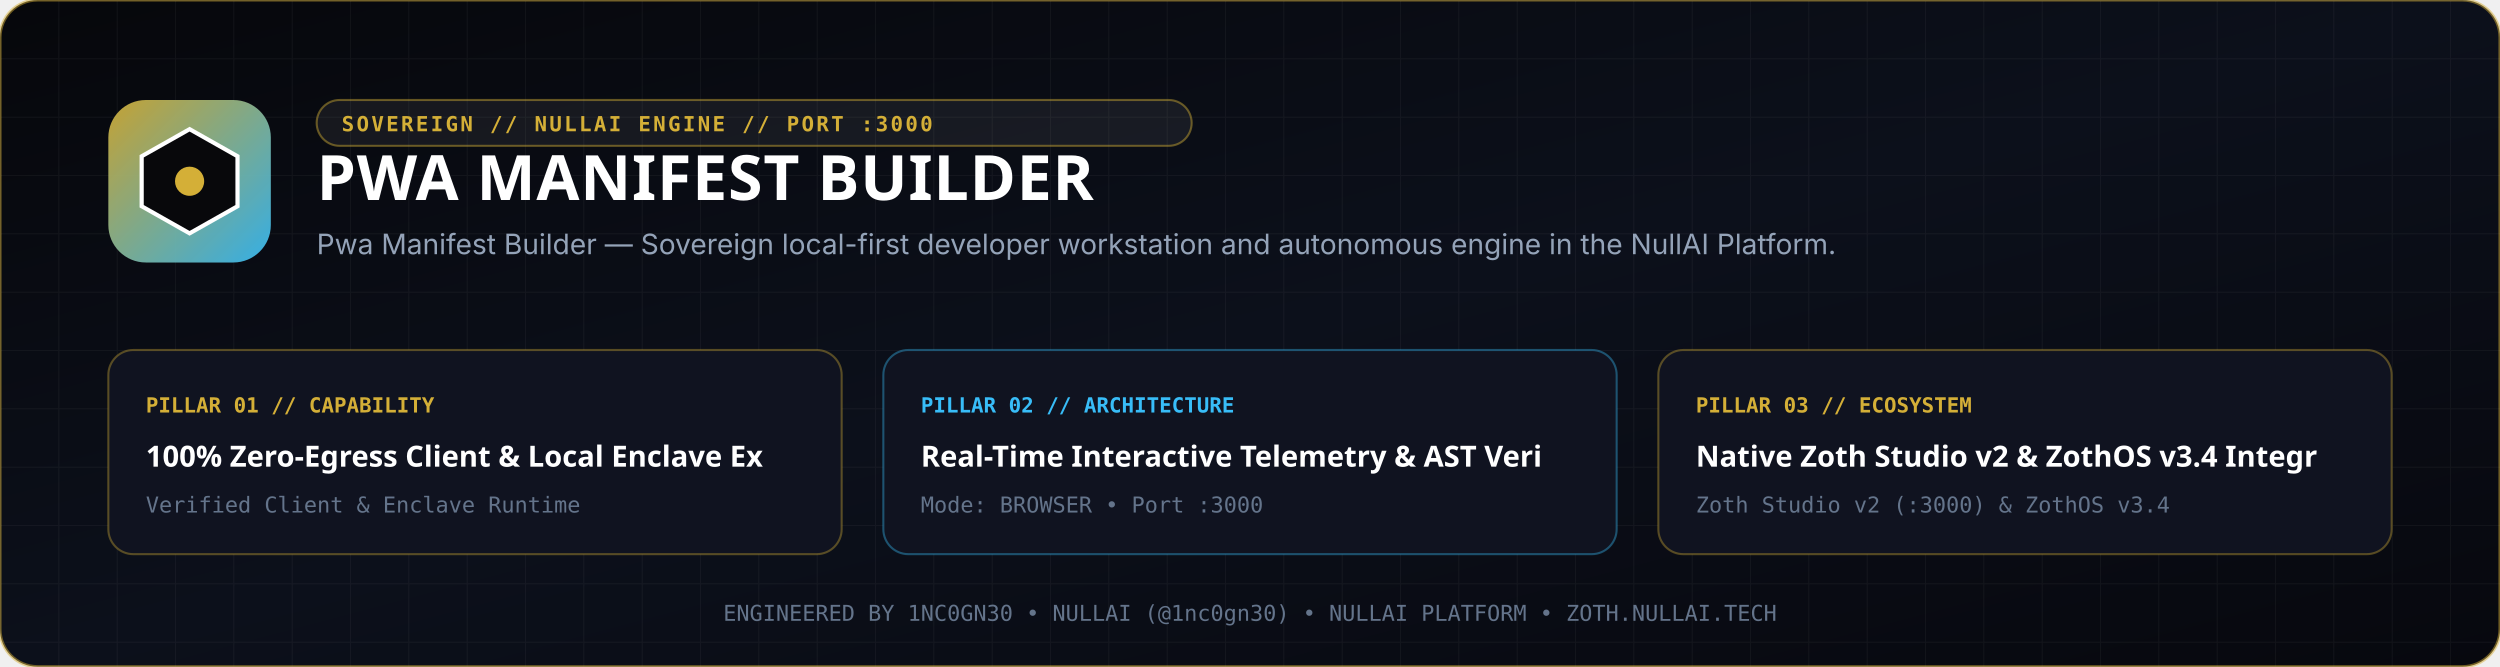
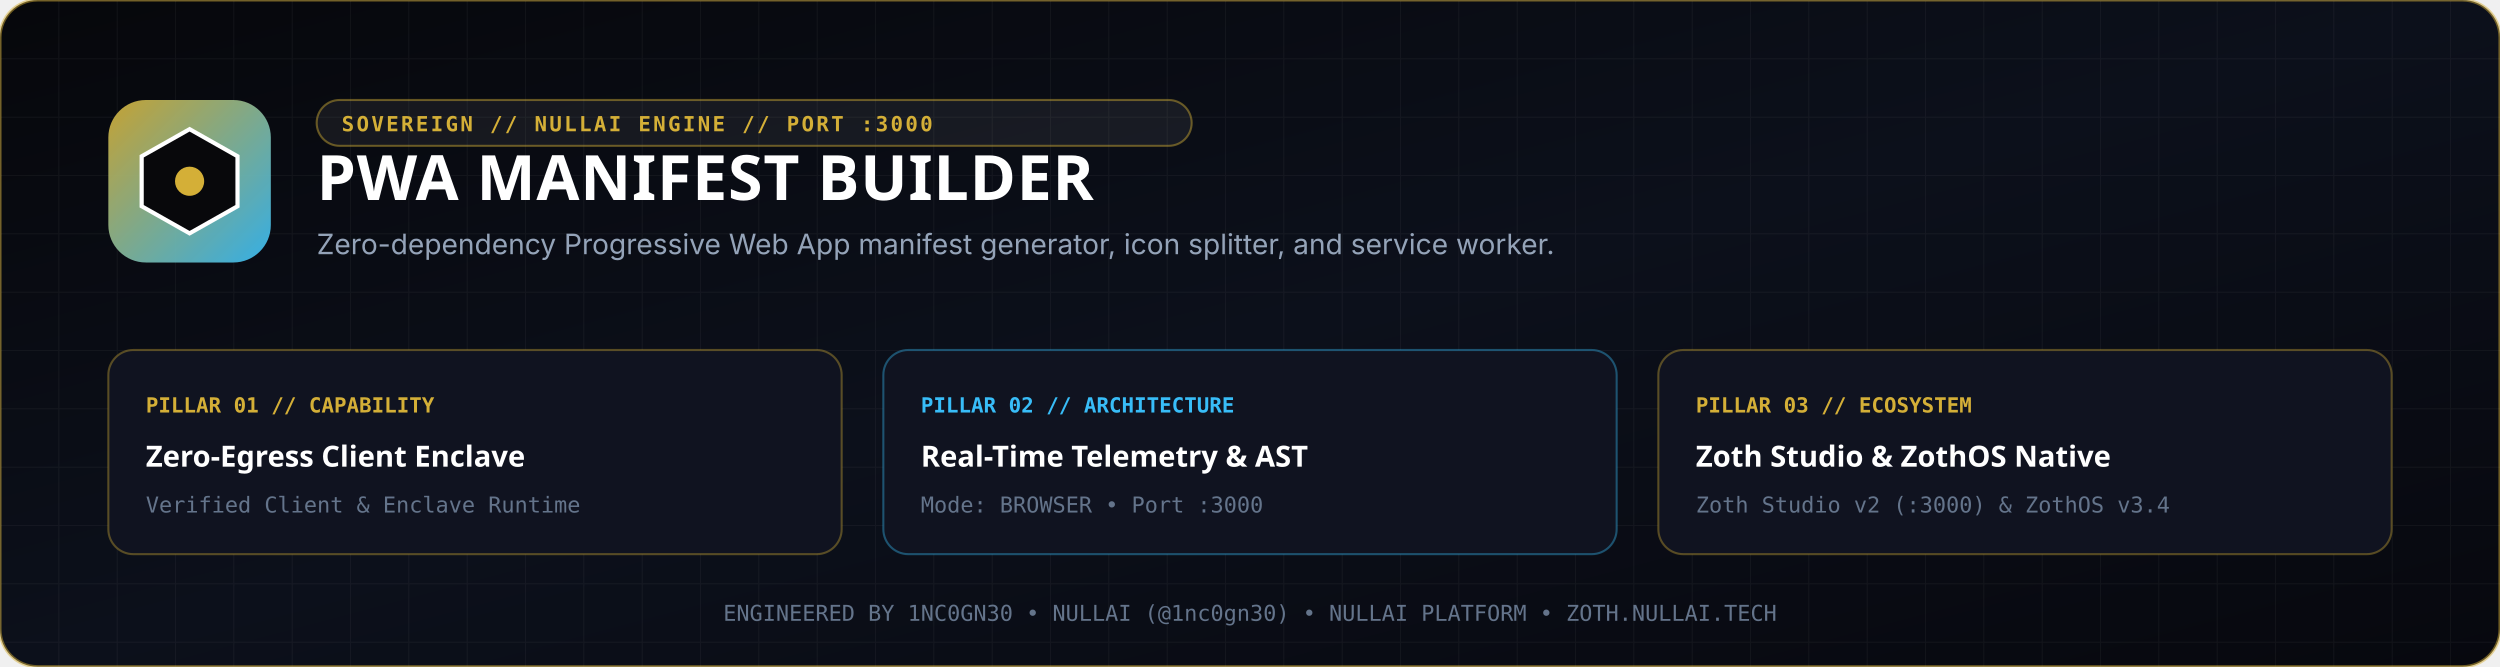
<svg xmlns="http://www.w3.org/2000/svg" viewBox="0 0 1200 320" width="100%" height="100%">
  <defs>
    <linearGradient id="bg" x1="0%" y1="0%" x2="100%" y2="100%">
      <stop offset="0%" stop-color="#06070B" />
      <stop offset="50%" stop-color="#0C101B" />
      <stop offset="100%" stop-color="#07080E" />
    </linearGradient>
    <linearGradient id="accent" x1="0%" y1="0%" x2="100%" y2="100%">
      <stop offset="0%" stop-color="#D4AF37" />
      <stop offset="100%" stop-color="#38BDF8" />
    </linearGradient>
    <pattern id="grid" width="28" height="28" patternUnits="userSpaceOnUse">
      <path d="M 28 0 L 0 0 0 28" fill="none" stroke="rgba(255,255,255,0.04)" stroke-width="1" />
    </pattern>
  </defs>
  <rect width="1200" height="320" rx="18" fill="url(#bg)" stroke="#D4AF37" stroke-opacity="0.5" stroke-width="1.5" />
  <rect width="1200" height="320" rx="18" fill="url(#grid)" />
  <g transform="translate(52, 48)">
    <rect width="78" height="78" rx="18" fill="url(#accent)" opacity="0.92" />
    <polygon points="39,14 62,27 62,51 39,64 16,51 16,27" fill="#08080B" stroke="#FFFFFF" stroke-width="2" />
    <circle cx="39" cy="39" r="7" fill="#D4AF37" />
  </g>
  <g transform="translate(152, 62)">
    <rect x="0" y="-14" width="420" height="22" rx="11" fill="rgba(255,255,255,0.06)" stroke="#D4AF37" stroke-opacity="0.45" />
    <text x="12" y="1" fill="#D4AF37" font-family="JetBrains Mono, monospace" font-size="10" font-weight="700" letter-spacing="1.1">SOVEREIGN // NULLAI ENGINE // PORT :3000</text>
    <text x="0" y="34" fill="#FFFFFF" font-family="Syne, Space Grotesk, sans-serif" font-size="30" font-weight="800" letter-spacing="0.4">PWA MANIFEST BUILDER</text>
-     <text x="0" y="60" fill="#94A3B8" font-family="Inter, sans-serif" font-size="13.5">Pwa Manifest Builder — Sovereign local-first developer workstation and autonomous engine in the NullAI Platform.</text>
+     <text x="0" y="60" fill="#94A3B8" font-family="Inter, sans-serif" font-size="13.5">Zero-dependency Progressive Web App manifest generator, icon splitter, and service worker.</text>
  </g>
  <g transform="translate(52, 168)">
    <rect x="0" y="0" width="352" height="98" rx="12" fill="#101320" stroke="#D4AF37" stroke-opacity="0.38" />
    <text x="18" y="30" fill="#D4AF37" font-family="JetBrains Mono, monospace" font-size="10" font-weight="700">PILLAR 01 // CAPABILITY</text>
-     <text x="18" y="56" fill="#FFFFFF" font-family="Space Grotesk, sans-serif" font-size="14" font-weight="700">100% Zero-Egress Client &amp; Local Enclave Ex</text>
+     <text x="18" y="56" fill="#FFFFFF" font-family="Space Grotesk, sans-serif" font-size="14" font-weight="700">Zero-Egress Client Enclave</text>
    <text x="18" y="78" fill="#64748B" font-family="JetBrains Mono, monospace" font-size="10.5">Verified Client &amp; Enclave Runtime</text>
    <rect x="372" y="0" width="352" height="98" rx="12" fill="#101320" stroke="#38BDF8" stroke-opacity="0.38" />
    <text x="390" y="30" fill="#38BDF8" font-family="JetBrains Mono, monospace" font-size="10" font-weight="700">PILLAR 02 // ARCHITECTURE</text>
-     <text x="390" y="56" fill="#FFFFFF" font-family="Space Grotesk, sans-serif" font-size="14" font-weight="700">Real-Time Interactive Telemetry &amp; AST Veri</text>
+     <text x="390" y="56" fill="#FFFFFF" font-family="Space Grotesk, sans-serif" font-size="14" font-weight="700">Real-Time Telemetry &amp; AST</text>
    <text x="390" y="78" fill="#64748B" font-family="JetBrains Mono, monospace" font-size="10.5">Mode: BROWSER • Port :3000</text>
    <rect x="744" y="0" width="352" height="98" rx="12" fill="#101320" stroke="#D4AF37" stroke-opacity="0.38" />
    <text x="762" y="30" fill="#D4AF37" font-family="JetBrains Mono, monospace" font-size="10" font-weight="700">PILLAR 03 // ECOSYSTEM</text>
-     <text x="762" y="56" fill="#FFFFFF" font-family="Space Grotesk, sans-serif" font-size="14" font-weight="700">Native Zoth Studio v2 &amp; ZothOS v3.4 Integr</text>
+     <text x="762" y="56" fill="#FFFFFF" font-family="Space Grotesk, sans-serif" font-size="14" font-weight="700">Zoth Studio &amp; ZothOS Native</text>
    <text x="762" y="78" fill="#64748B" font-family="JetBrains Mono, monospace" font-size="10.5">Zoth Studio v2 (:3000) &amp; ZothOS v3.4</text>
  </g>
  <text x="600" y="298" text-anchor="middle" fill="#64748B" font-family="JetBrains Mono, monospace" font-size="10.5">
    ENGINEERED BY 1NC0GN30 • NULLAI (@1nc0gn30)  •  NULLAI PLATFORM  •  ZOTH.NULLAI.TECH
  </text>
</svg>
